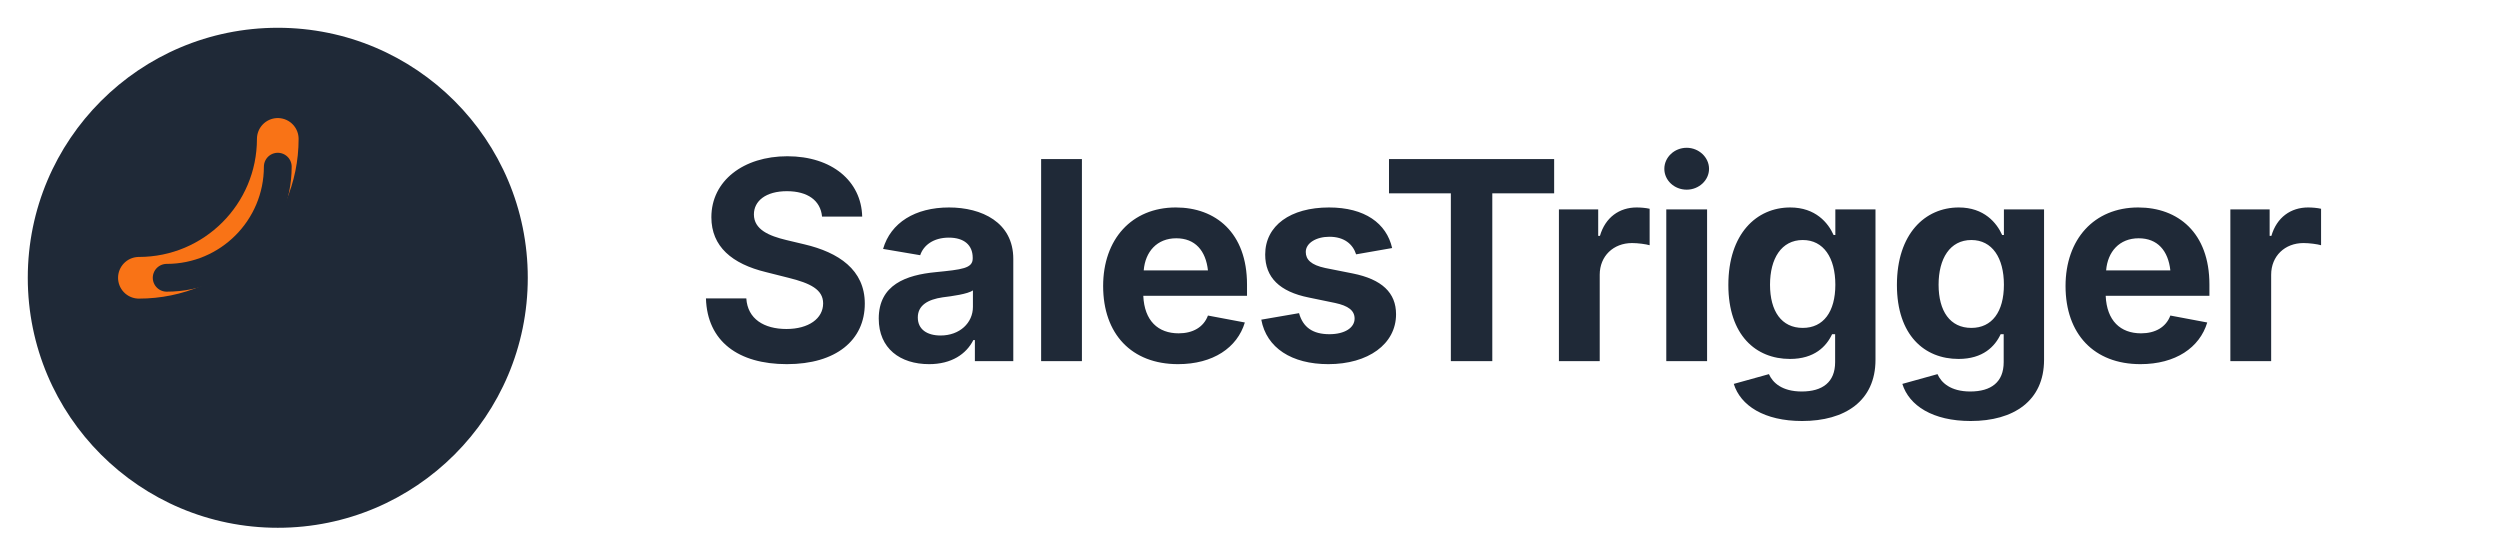
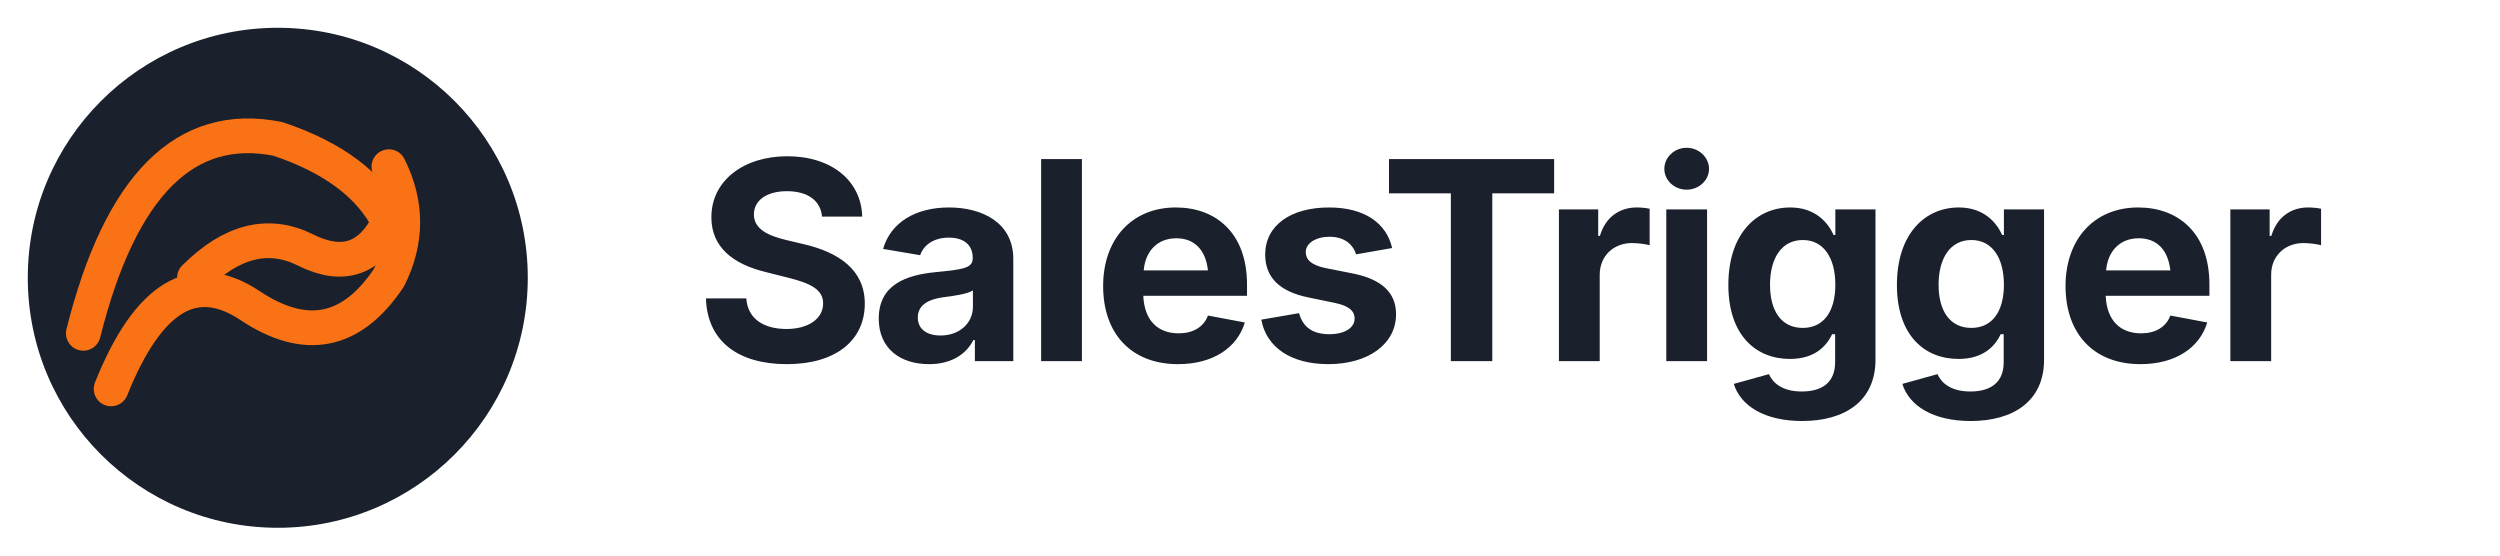
<svg xmlns="http://www.w3.org/2000/svg" width="180" height="40" viewBox="0 0 180 40" fill="none">
  <g transform="translate(0, 0)">
-     <circle cx="20" cy="20" r="18" fill="#1F2937" />
-     <path d="M 8 20 A 12 12 0 0 0 20 8" stroke="#1F2937" stroke-width="2.5" fill="none" stroke-linecap="round" />
-     <path d="M 10 20 A 10 10 0 0 0 20 10" stroke="#F97316" stroke-width="3" fill="none" stroke-linecap="round" />
-     <path d="M 12 20 A 8 8 0 0 0 20 12" stroke="#1F2937" stroke-width="2" fill="none" stroke-linecap="round" />
+     <circle cx="20" cy="20" r="18" fill="#1A202C" />
+     <path d="M 8 28 Q 12 18, 18 22 Q 24 26, 28 20 Q 30 16, 28 12" stroke="#F97316" stroke-width="2.5" fill="none" stroke-linecap="round" stroke-linejoin="round" />
+     <path d="M 6 24 Q 10 8, 20 10 Q 26 12, 28 16 Q 26 20, 22 18 Q 18 16, 14 20" stroke="#F97316" stroke-width="2.5" fill="none" stroke-linecap="round" stroke-linejoin="round" />
  </g>
-   <text x="50" y="26" font-family="system-ui, -apple-system, sans-serif" font-size="20" font-weight="700" fill="#1F2937" letter-spacing="-0.5">SalesTrigger</text>
+   <text x="50" y="26" font-family="system-ui, -apple-system, sans-serif" font-size="20" font-weight="700" fill="#1A202C" letter-spacing="-0.5">SalesTrigger</text>
</svg>
